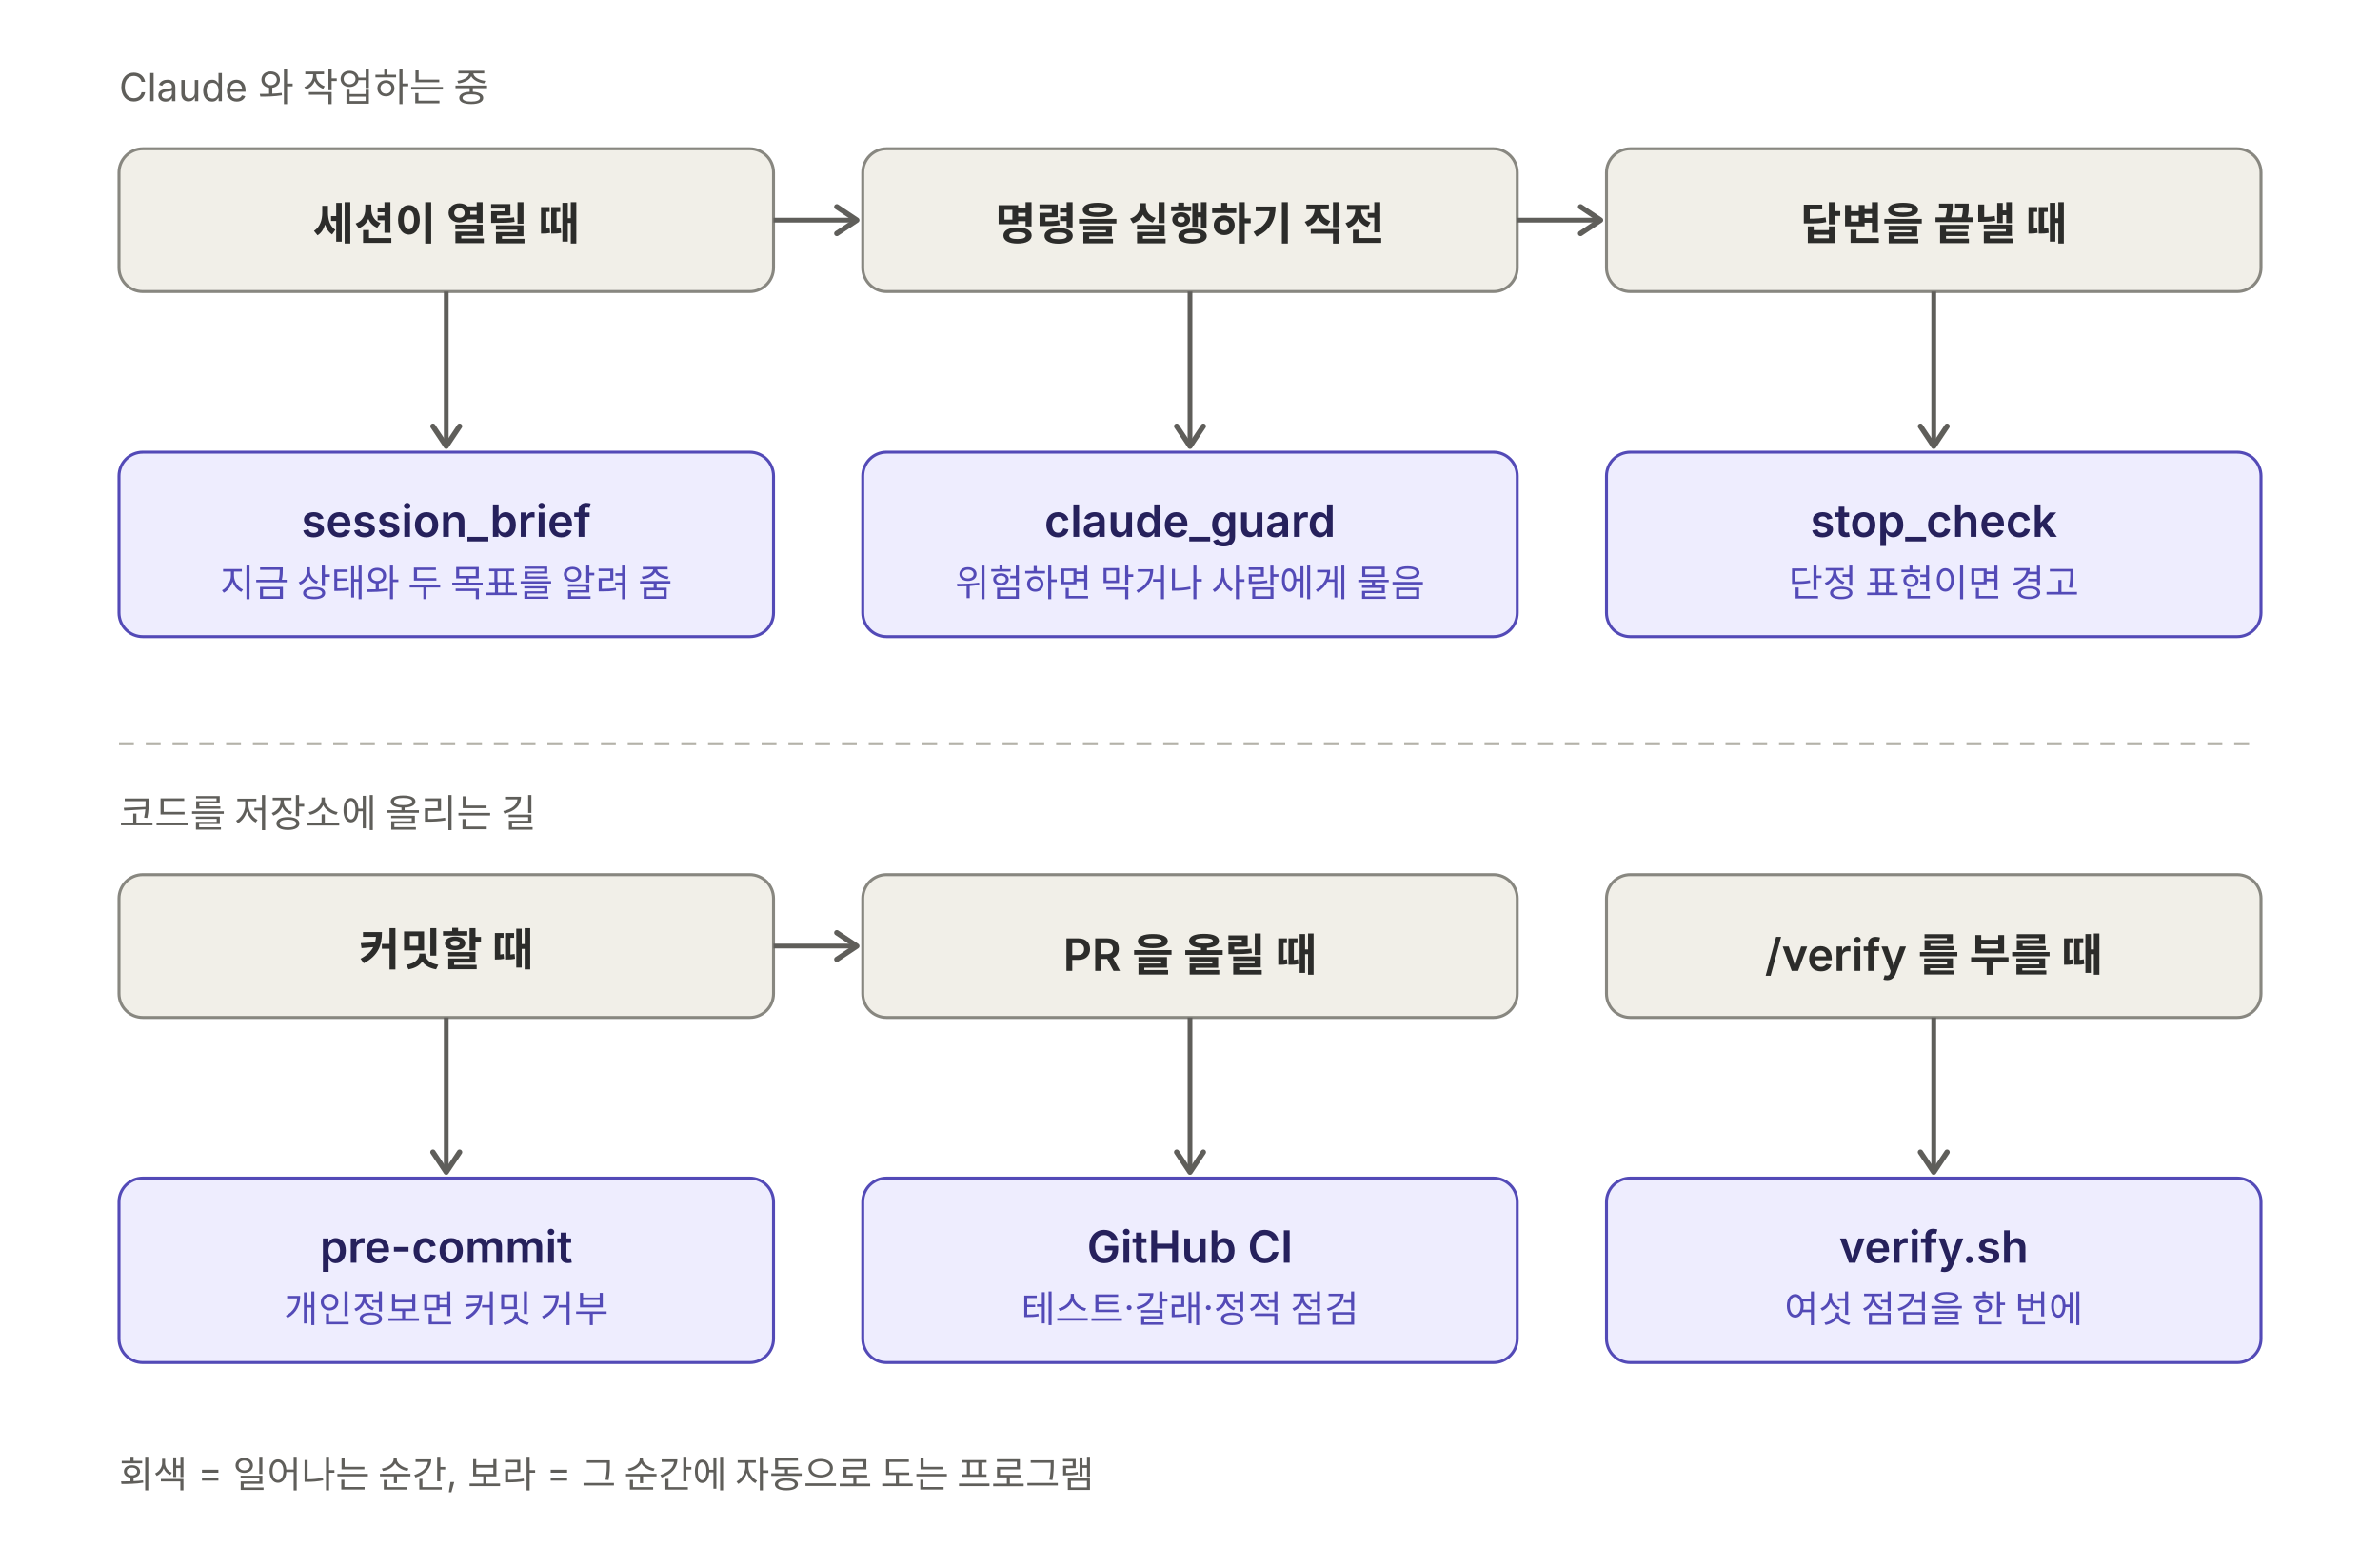
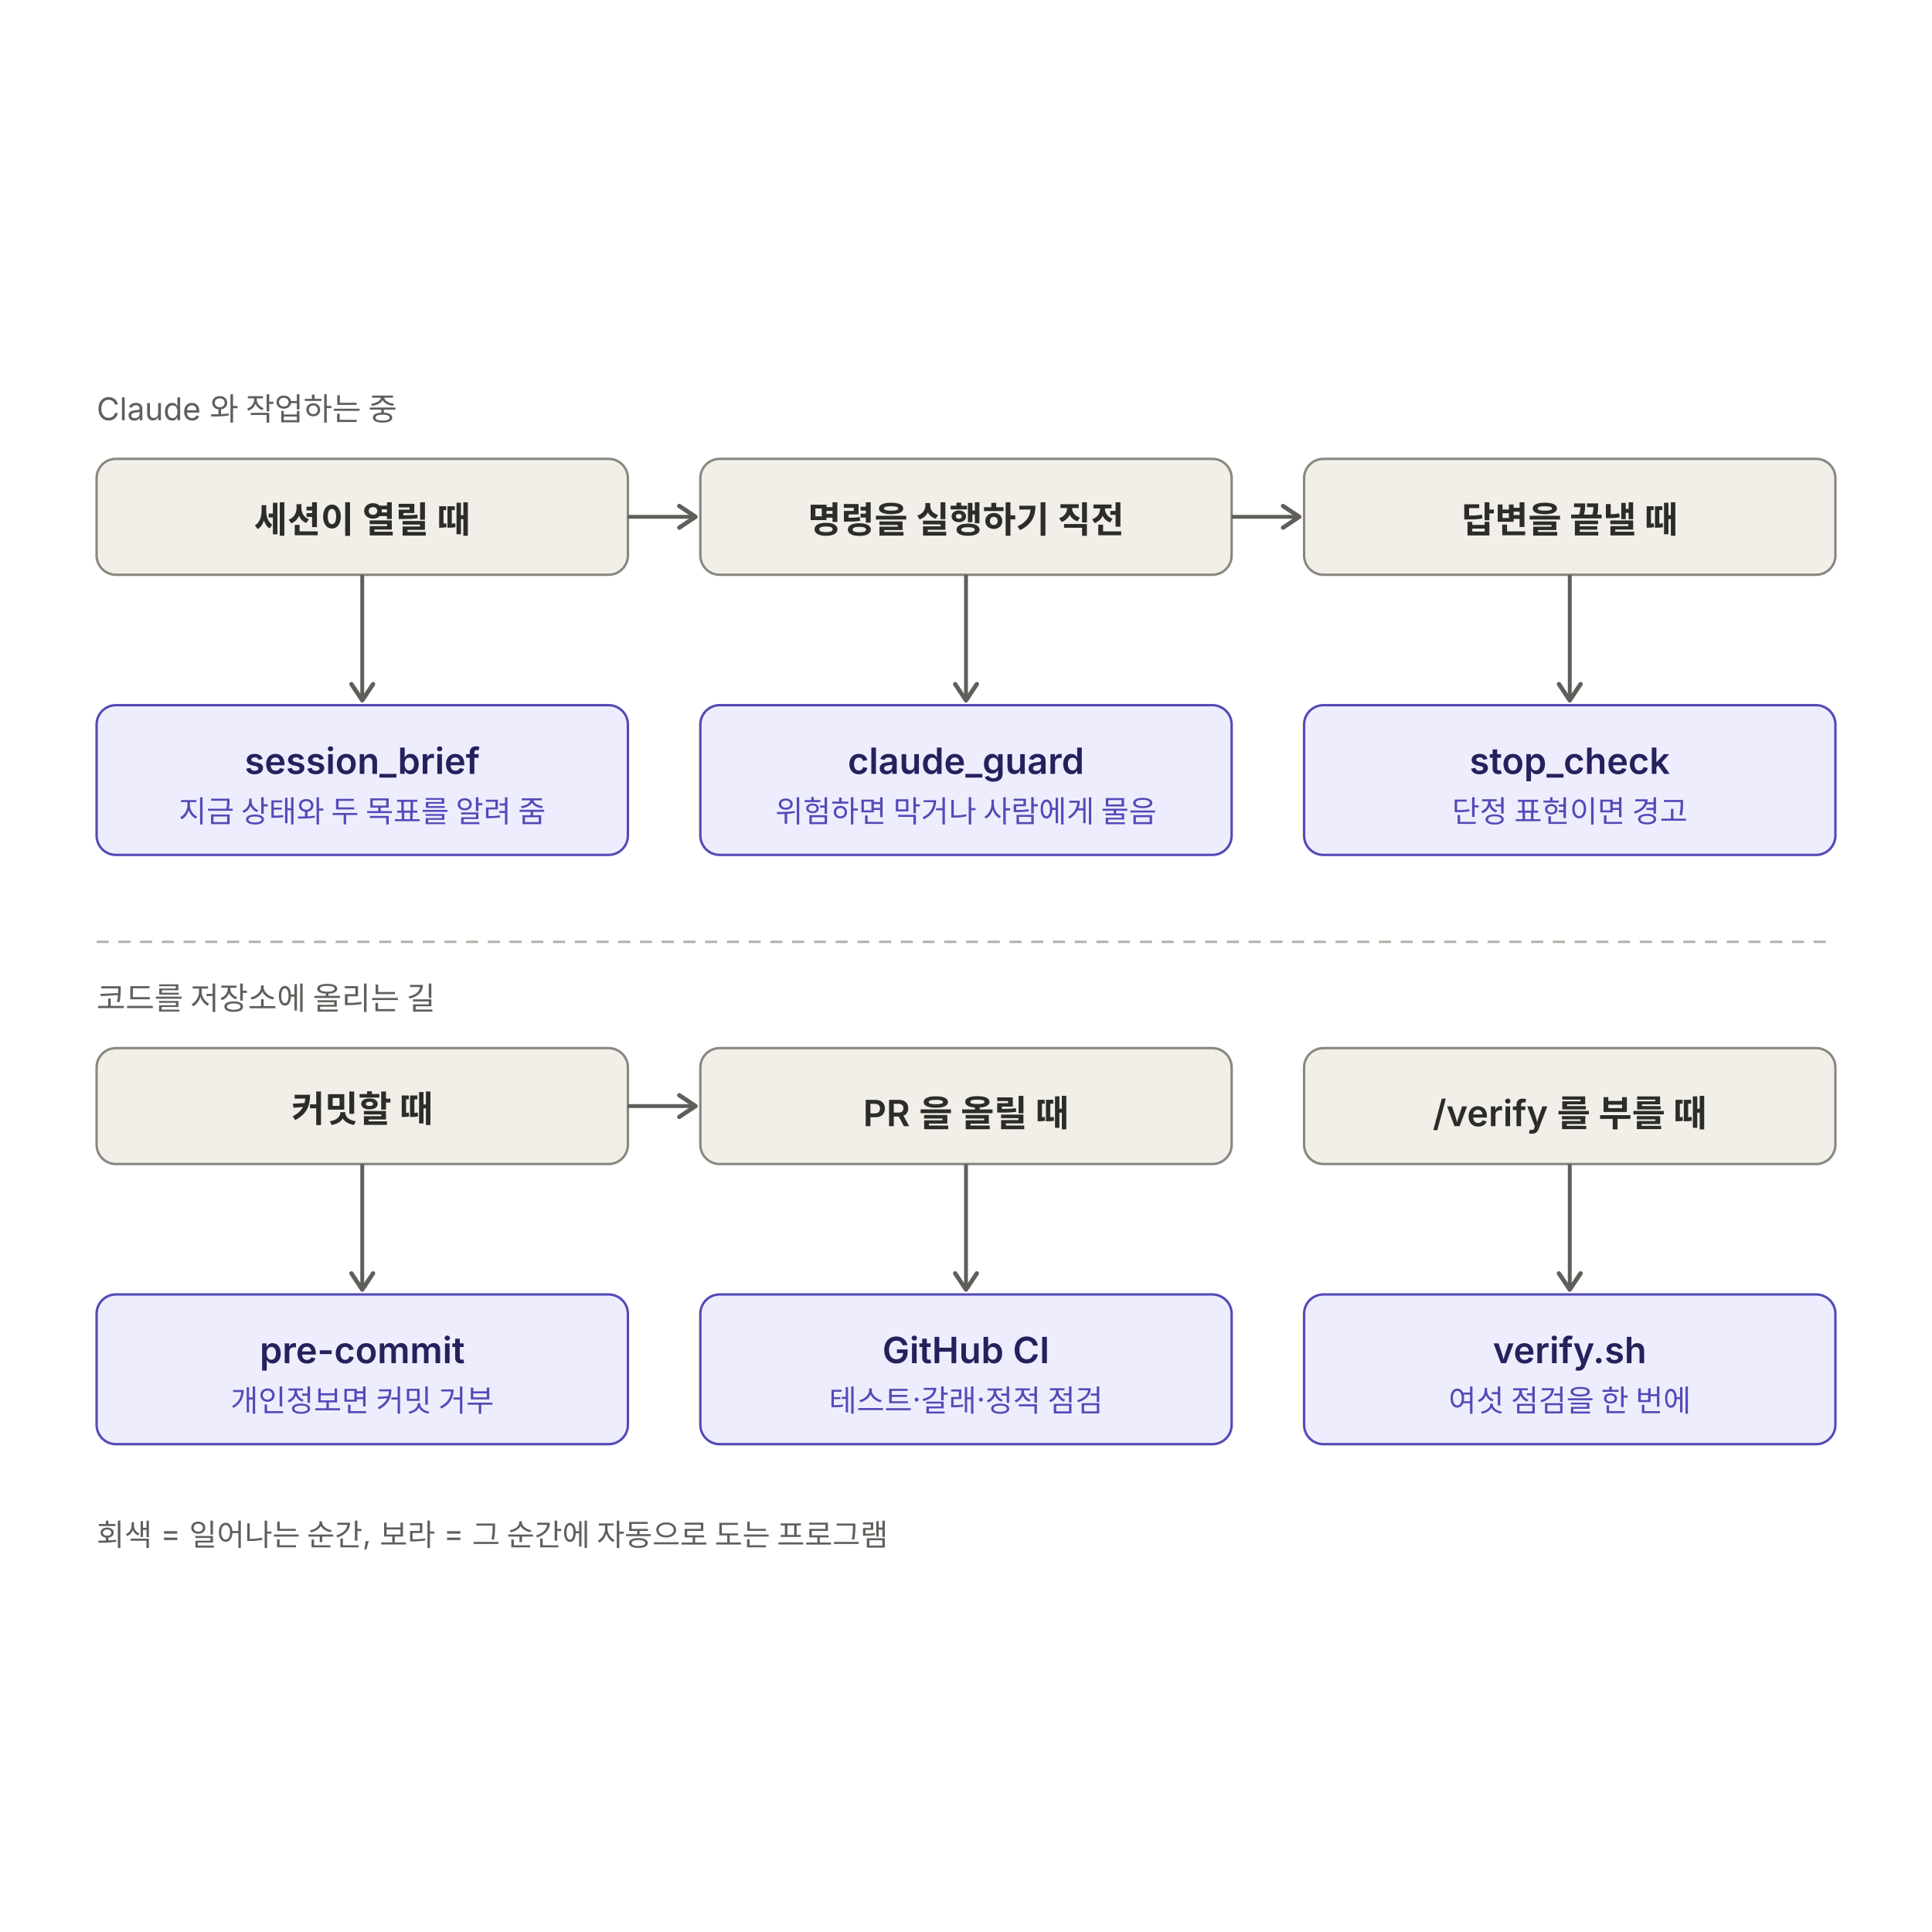
- <svg xmlns="http://www.w3.org/2000/svg" width="800" height="520" viewBox="0 0 800 520" font-family="-apple-system,'Apple SD Gothic Neo','Noto Sans KR',sans-serif">
-   <rect width="800" height="520" fill="#ffffff" />
+ <svg xmlns="http://www.w3.org/2000/svg" width="800" height="800" viewBox="0 0 800 800" font-family="-apple-system,'Apple SD Gothic Neo','Noto Sans KR',sans-serif">
+   <rect width="800" height="800" fill="#ffffff" />
  <defs>
    <marker id="a" viewBox="0 0 10 10" refX="8" refY="5" markerWidth="7" markerHeight="7" orient="auto-start-reverse">
      <path d="M2 1L8 5L2 9" fill="none" stroke="#5F5E5A" stroke-width="1.6" stroke-linecap="round" stroke-linejoin="round" />
    </marker>
  </defs>
-   <text x="40" y="34" font-size="13" fill="#5F5E5A">Claude 와 작업하는 중</text>
-   <rect x="40" y="50" width="220" height="48" rx="8" fill="#F1EFE8" stroke="#888780" stroke-width="1" />
-   <text x="150.0" y="74.0" text-anchor="middle" dominant-baseline="central" font-size="15" font-weight="600" fill="#2C2C2A">세션이 열릴 때</text>
-   <line x1="150" y1="98" x2="150" y2="150" stroke="#5F5E5A" stroke-width="1.6" marker-end="url(#a)" />
-   <rect x="40" y="152" width="220" height="62" rx="8" fill="#EEEDFE" stroke="#534AB7" stroke-width="1" />
-   <text x="150.0" y="175.0" text-anchor="middle" dominant-baseline="central" font-size="15" font-weight="600" fill="#26215C">session_brief</text>
-   <text x="150.0" y="195.0" text-anchor="middle" dominant-baseline="central" font-size="12.5" fill="#534AB7">지금 상태와 두 목표를 알려 줌</text>
-   <rect x="290" y="50" width="220" height="48" rx="8" fill="#F1EFE8" stroke="#888780" stroke-width="1" />
-   <text x="400.0" y="74.0" text-anchor="middle" dominant-baseline="central" font-size="15" font-weight="600" fill="#2C2C2A">명령을 실행하기 직전</text>
-   <line x1="400" y1="98" x2="400" y2="150" stroke="#5F5E5A" stroke-width="1.6" marker-end="url(#a)" />
-   <rect x="290" y="152" width="220" height="62" rx="8" fill="#EEEDFE" stroke="#534AB7" stroke-width="1" />
-   <text x="400.0" y="175.0" text-anchor="middle" dominant-baseline="central" font-size="15" font-weight="600" fill="#26215C">claude_guard</text>
-   <text x="400.0" y="195.0" text-anchor="middle" dominant-baseline="central" font-size="12.5" fill="#534AB7">위험하면 막거나 사람에게 물음</text>
-   <rect x="540" y="50" width="220" height="48" rx="8" fill="#F1EFE8" stroke="#888780" stroke-width="1" />
-   <text x="650.0" y="74.0" text-anchor="middle" dominant-baseline="central" font-size="15" font-weight="600" fill="#2C2C2A">답변을 끝낼 때</text>
-   <line x1="650" y1="98" x2="650" y2="150" stroke="#5F5E5A" stroke-width="1.6" marker-end="url(#a)" />
-   <rect x="540" y="152" width="220" height="62" rx="8" fill="#EEEDFE" stroke="#534AB7" stroke-width="1" />
-   <text x="650.0" y="175.0" text-anchor="middle" dominant-baseline="central" font-size="15" font-weight="600" fill="#26215C">stop_check</text>
-   <text x="650.0" y="195.0" text-anchor="middle" dominant-baseline="central" font-size="12.5" fill="#534AB7">단정 표현이면 경고</text>
-   <line x1="260" y1="74" x2="288" y2="74" stroke="#5F5E5A" stroke-width="1.6" marker-end="url(#a)" />
-   <line x1="510" y1="74" x2="538" y2="74" stroke="#5F5E5A" stroke-width="1.6" marker-end="url(#a)" />
-   <line x1="40" y1="250" x2="760" y2="250" stroke="#B4B2A9" stroke-width="1" stroke-dasharray="5 4" />
-   <text x="40" y="278" font-size="13" fill="#5F5E5A">코드를 저장소에 올리는 길</text>
-   <rect x="40" y="294" width="220" height="48" rx="8" fill="#F1EFE8" stroke="#888780" stroke-width="1" />
-   <text x="150.0" y="318.0" text-anchor="middle" dominant-baseline="central" font-size="15" font-weight="600" fill="#2C2C2A">커밋할 때</text>
-   <line x1="150" y1="342" x2="150" y2="394" stroke="#5F5E5A" stroke-width="1.6" marker-end="url(#a)" />
-   <rect x="40" y="396" width="220" height="62" rx="8" fill="#EEEDFE" stroke="#534AB7" stroke-width="1" />
-   <text x="150.0" y="419.0" text-anchor="middle" dominant-baseline="central" font-size="15" font-weight="600" fill="#26215C">pre-commit</text>
-   <text x="150.0" y="439.0" text-anchor="middle" dominant-baseline="central" font-size="12.5" fill="#534AB7">개인정보면 커밋 거부</text>
-   <rect x="290" y="294" width="220" height="48" rx="8" fill="#F1EFE8" stroke="#888780" stroke-width="1" />
-   <text x="400.0" y="318.0" text-anchor="middle" dominant-baseline="central" font-size="15" font-weight="600" fill="#2C2C2A">PR 을 올릴 때</text>
-   <line x1="400" y1="342" x2="400" y2="394" stroke="#5F5E5A" stroke-width="1.6" marker-end="url(#a)" />
-   <rect x="290" y="396" width="220" height="62" rx="8" fill="#EEEDFE" stroke="#534AB7" stroke-width="1" />
-   <text x="400.0" y="419.0" text-anchor="middle" dominant-baseline="central" font-size="15" font-weight="600" fill="#26215C">GitHub CI</text>
-   <text x="400.0" y="439.0" text-anchor="middle" dominant-baseline="central" font-size="12.5" fill="#534AB7">테스트·갈래·정적 점검</text>
-   <rect x="540" y="294" width="220" height="48" rx="8" fill="#F1EFE8" stroke="#888780" stroke-width="1" />
-   <text x="650.0" y="318.0" text-anchor="middle" dominant-baseline="central" font-size="15" font-weight="600" fill="#2C2C2A">/verify 를 부를 때</text>
-   <line x1="650" y1="342" x2="650" y2="394" stroke="#5F5E5A" stroke-width="1.6" marker-end="url(#a)" />
-   <rect x="540" y="396" width="220" height="62" rx="8" fill="#EEEDFE" stroke="#534AB7" stroke-width="1" />
-   <text x="650.0" y="419.0" text-anchor="middle" dominant-baseline="central" font-size="15" font-weight="600" fill="#26215C">verify.sh</text>
-   <text x="650.0" y="439.0" text-anchor="middle" dominant-baseline="central" font-size="12.5" fill="#534AB7">여섯 점검을 한 번에</text>
-   <line x1="260" y1="318" x2="288" y2="318" stroke="#5F5E5A" stroke-width="1.6" marker-end="url(#a)" />
-   <text x="40" y="500" font-size="12.5" fill="#5F5E5A">회색 = 일어나는 순간,  보라 = 그 순간에 자동으로 도는 프로그램</text>
+   <g transform="translate(0,140)">
+     <text x="40" y="34" font-size="13" fill="#5F5E5A">Claude 와 작업하는 중</text>
+     <rect x="40" y="50" width="220" height="48" rx="8" fill="#F1EFE8" stroke="#888780" stroke-width="1" />
+     <text x="150.0" y="74.0" text-anchor="middle" dominant-baseline="central" font-size="15" font-weight="600" fill="#2C2C2A">세션이 열릴 때</text>
+     <line x1="150" y1="98" x2="150" y2="150" stroke="#5F5E5A" stroke-width="1.6" marker-end="url(#a)" />
+     <rect x="40" y="152" width="220" height="62" rx="8" fill="#EEEDFE" stroke="#534AB7" stroke-width="1" />
+     <text x="150.0" y="175.0" text-anchor="middle" dominant-baseline="central" font-size="15" font-weight="600" fill="#26215C">session_brief</text>
+     <text x="150.0" y="195.0" text-anchor="middle" dominant-baseline="central" font-size="12.5" fill="#534AB7">지금 상태와 두 목표를 알려 줌</text>
+     <rect x="290" y="50" width="220" height="48" rx="8" fill="#F1EFE8" stroke="#888780" stroke-width="1" />
+     <text x="400.0" y="74.0" text-anchor="middle" dominant-baseline="central" font-size="15" font-weight="600" fill="#2C2C2A">명령을 실행하기 직전</text>
+     <line x1="400" y1="98" x2="400" y2="150" stroke="#5F5E5A" stroke-width="1.6" marker-end="url(#a)" />
+     <rect x="290" y="152" width="220" height="62" rx="8" fill="#EEEDFE" stroke="#534AB7" stroke-width="1" />
+     <text x="400.0" y="175.0" text-anchor="middle" dominant-baseline="central" font-size="15" font-weight="600" fill="#26215C">claude_guard</text>
+     <text x="400.0" y="195.0" text-anchor="middle" dominant-baseline="central" font-size="12.5" fill="#534AB7">위험하면 막거나 사람에게 물음</text>
+     <rect x="540" y="50" width="220" height="48" rx="8" fill="#F1EFE8" stroke="#888780" stroke-width="1" />
+     <text x="650.0" y="74.0" text-anchor="middle" dominant-baseline="central" font-size="15" font-weight="600" fill="#2C2C2A">답변을 끝낼 때</text>
+     <line x1="650" y1="98" x2="650" y2="150" stroke="#5F5E5A" stroke-width="1.6" marker-end="url(#a)" />
+     <rect x="540" y="152" width="220" height="62" rx="8" fill="#EEEDFE" stroke="#534AB7" stroke-width="1" />
+     <text x="650.0" y="175.0" text-anchor="middle" dominant-baseline="central" font-size="15" font-weight="600" fill="#26215C">stop_check</text>
+     <text x="650.0" y="195.0" text-anchor="middle" dominant-baseline="central" font-size="12.5" fill="#534AB7">단정 표현이면 경고</text>
+     <line x1="260" y1="74" x2="288" y2="74" stroke="#5F5E5A" stroke-width="1.6" marker-end="url(#a)" />
+     <line x1="510" y1="74" x2="538" y2="74" stroke="#5F5E5A" stroke-width="1.6" marker-end="url(#a)" />
+     <line x1="40" y1="250" x2="760" y2="250" stroke="#B4B2A9" stroke-width="1" stroke-dasharray="5 4" />
+     <text x="40" y="278" font-size="13" fill="#5F5E5A">코드를 저장소에 올리는 길</text>
+     <rect x="40" y="294" width="220" height="48" rx="8" fill="#F1EFE8" stroke="#888780" stroke-width="1" />
+     <text x="150.0" y="318.0" text-anchor="middle" dominant-baseline="central" font-size="15" font-weight="600" fill="#2C2C2A">커밋할 때</text>
+     <line x1="150" y1="342" x2="150" y2="394" stroke="#5F5E5A" stroke-width="1.6" marker-end="url(#a)" />
+     <rect x="40" y="396" width="220" height="62" rx="8" fill="#EEEDFE" stroke="#534AB7" stroke-width="1" />
+     <text x="150.0" y="419.0" text-anchor="middle" dominant-baseline="central" font-size="15" font-weight="600" fill="#26215C">pre-commit</text>
+     <text x="150.0" y="439.0" text-anchor="middle" dominant-baseline="central" font-size="12.5" fill="#534AB7">개인정보면 커밋 거부</text>
+     <rect x="290" y="294" width="220" height="48" rx="8" fill="#F1EFE8" stroke="#888780" stroke-width="1" />
+     <text x="400.0" y="318.0" text-anchor="middle" dominant-baseline="central" font-size="15" font-weight="600" fill="#2C2C2A">PR 을 올릴 때</text>
+     <line x1="400" y1="342" x2="400" y2="394" stroke="#5F5E5A" stroke-width="1.6" marker-end="url(#a)" />
+     <rect x="290" y="396" width="220" height="62" rx="8" fill="#EEEDFE" stroke="#534AB7" stroke-width="1" />
+     <text x="400.0" y="419.0" text-anchor="middle" dominant-baseline="central" font-size="15" font-weight="600" fill="#26215C">GitHub CI</text>
+     <text x="400.0" y="439.0" text-anchor="middle" dominant-baseline="central" font-size="12.5" fill="#534AB7">테스트·갈래·정적 점검</text>
+     <rect x="540" y="294" width="220" height="48" rx="8" fill="#F1EFE8" stroke="#888780" stroke-width="1" />
+     <text x="650.0" y="318.0" text-anchor="middle" dominant-baseline="central" font-size="15" font-weight="600" fill="#2C2C2A">/verify 를 부를 때</text>
+     <line x1="650" y1="342" x2="650" y2="394" stroke="#5F5E5A" stroke-width="1.6" marker-end="url(#a)" />
+     <rect x="540" y="396" width="220" height="62" rx="8" fill="#EEEDFE" stroke="#534AB7" stroke-width="1" />
+     <text x="650.0" y="419.0" text-anchor="middle" dominant-baseline="central" font-size="15" font-weight="600" fill="#26215C">verify.sh</text>
+     <text x="650.0" y="439.0" text-anchor="middle" dominant-baseline="central" font-size="12.5" fill="#534AB7">여섯 점검을 한 번에</text>
+     <line x1="260" y1="318" x2="288" y2="318" stroke="#5F5E5A" stroke-width="1.6" marker-end="url(#a)" />
+     <text x="40" y="500" font-size="12.5" fill="#5F5E5A">회색 = 일어나는 순간,  보라 = 그 순간에 자동으로 도는 프로그램</text>
+   </g>
</svg>
